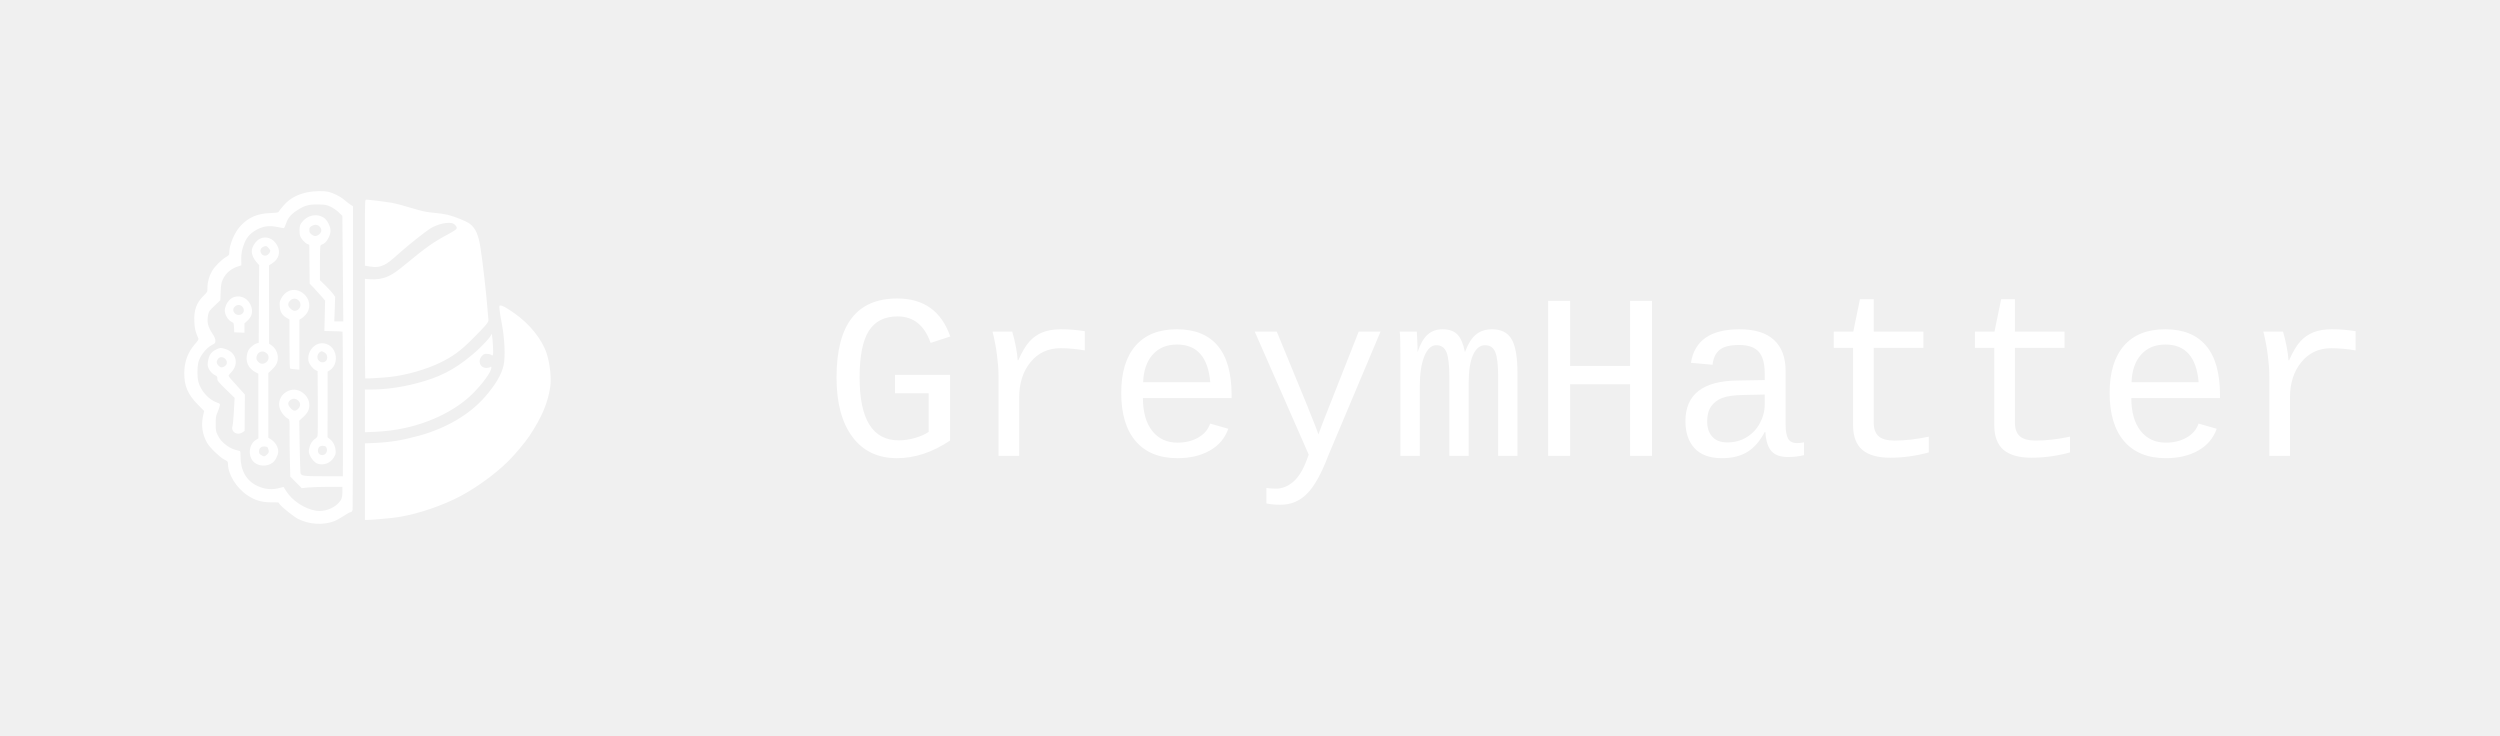
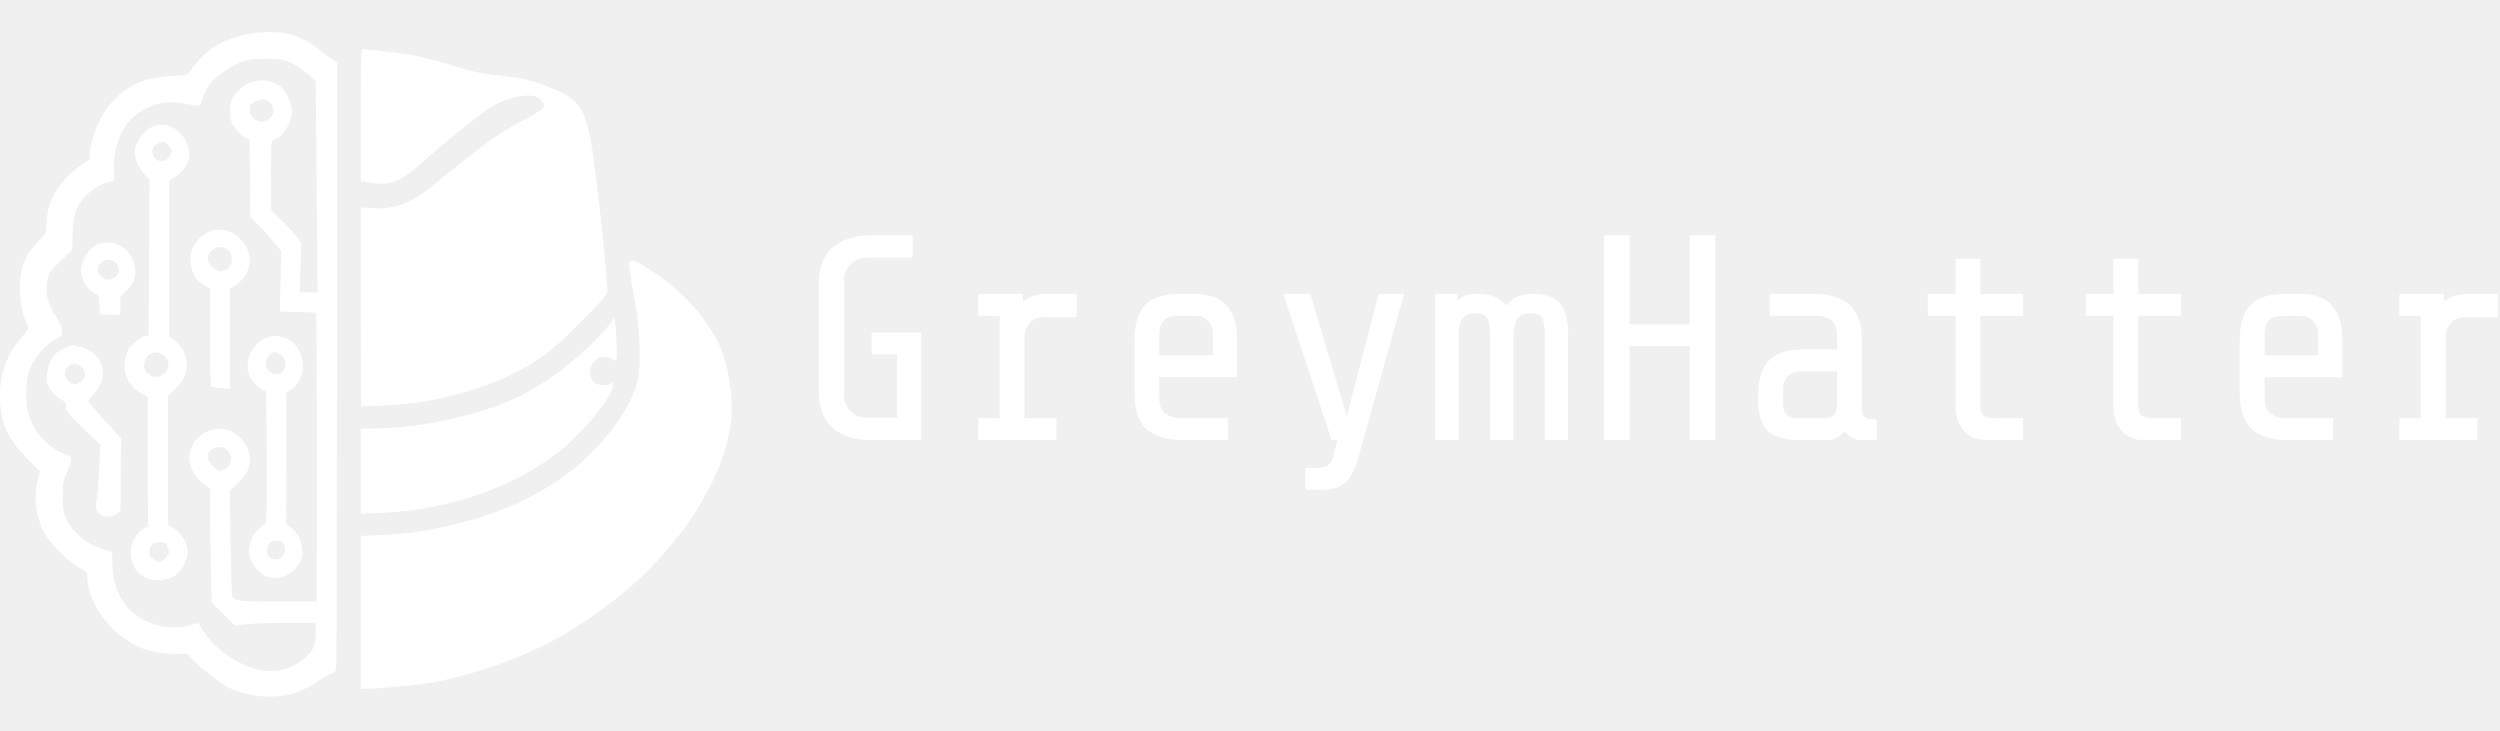
- <svg xmlns="http://www.w3.org/2000/svg" viewBox="0 0 850 250">
-   <g transform="translate(10,240) scale(0.0225,-0.0225)" fill="#ffffff">
+ <svg xmlns="http://www.w3.org/2000/svg" viewBox="0 0 855 250">
+   <g transform="translate(-105.77 362.6) scale(0.0452 -0.0452)" fill="#ffffff">
    <path d="M4200 7761 c-158 -34 -265 -93 -358 -198 -31 -35 -62 -75 -69 -87 -11 -22 -20 -23 -135 -29 -196 -8 -328 -65 -447 -193 -91 -97 -171 -287 -171 -405 0 -34 -4 -40 -47 -65 -71 -41 -170 -140 -214 -214 -43 -74 -69 -167 -69 -255 0 -60 0 -61 -56 -115 -111 -110 -149 -216 -142 -395 5 -104 15 -148 62 -256 5 -10 -13 -37 -54 -84 -106 -120 -160 -268 -160 -440 0 -193 54 -318 203 -470 l98 -99 -16 -68 c-33 -147 -12 -290 61 -415 41 -71 189 -214 256 -249 52 -26 58 -32 58 -61 0 -164 125 -368 296 -482 110 -74 210 -104 352 -105 l113 -1 25 -32 c34 -45 214 -188 272 -217 169 -85 377 -99 548 -35 30 11 91 45 136 75 46 30 95 58 109 61 21 4 28 12 33 42 3 20 6 1059 6 2308 l0 2273 -37 23 c-21 13 -63 46 -93 72 -62 54 -169 107 -248 124 -77 16 -214 12 -312 -8z m351 -218 c36 -17 90 -54 122 -84 l56 -54 7 -797 7 -798 -68 0 -68 0 7 186 6 185 -29 42 c-16 23 -68 80 -115 126 l-86 84 0 246 c0 135 3 256 6 268 3 12 17 24 30 27 56 14 124 127 124 207 0 63 -50 162 -99 194 -109 72 -251 43 -337 -71 -22 -29 -29 -50 -32 -99 -2 -35 1 -80 8 -100 15 -46 70 -108 109 -125 l30 -12 3 -294 3 -293 61 -63 c33 -35 85 -92 116 -128 l56 -66 -5 -229 -6 -230 133 -3 c73 -1 136 -5 141 -7 4 -3 7 -495 7 -1095 l-1 -1090 -289 0 c-305 0 -339 5 -352 47 -2 10 -8 192 -12 406 l-6 387 47 43 c74 64 105 120 105 186 0 69 -25 124 -76 173 -70 67 -162 84 -244 47 -79 -36 -125 -96 -136 -181 -11 -84 52 -193 141 -243 17 -10 18 -26 16 -200 -1 -105 2 -298 5 -430 l6 -240 87 -88 86 -87 95 10 c52 5 191 10 308 10 l212 0 0 -68 c0 -92 -13 -129 -62 -180 -84 -86 -223 -132 -338 -113 -172 29 -358 151 -449 295 l-41 65 -47 -13 c-124 -35 -235 -26 -351 29 -164 77 -252 233 -252 445 0 79 0 80 -27 86 -75 16 -128 39 -181 78 -72 53 -108 96 -141 166 -23 49 -26 67 -26 165 0 99 3 116 29 175 15 36 30 79 33 96 5 30 2 32 -42 47 -127 44 -250 182 -284 322 -15 60 -16 200 -1 274 18 97 119 230 209 275 48 25 51 29 51 65 0 28 -11 55 -42 102 -73 111 -89 182 -67 291 10 48 18 60 97 135 l87 83 5 127 c5 113 9 135 34 190 43 94 129 165 240 198 l39 12 -2 79 c-2 99 10 163 50 262 39 95 99 156 205 209 91 44 179 53 294 29 41 -9 82 -16 91 -16 10 0 22 23 37 68 27 83 70 136 160 196 118 78 185 97 337 93 99 -3 118 -6 176 -34z m-167 -299 c37 -38 36 -84 -5 -118 -17 -15 -43 -26 -59 -26 -16 0 -42 11 -59 26 -25 21 -31 33 -31 65 0 34 5 42 33 59 45 28 89 26 121 -6z m-322 -2631 c39 -37 38 -84 -1 -124 -41 -40 -71 -38 -115 11 -43 48 -46 82 -10 115 37 35 89 34 126 -2z M3481 7058 c-61 -30 -121 -123 -121 -187 0 -57 27 -116 75 -170 l37 -40 -4 -588 -3 -587 -31 -8 c-17 -4 -52 -26 -77 -49 -37 -32 -50 -53 -63 -96 -37 -128 11 -235 133 -297 l32 -16 0 -489 1 -489 -34 -20 c-113 -66 -129 -254 -31 -341 74 -64 200 -67 281 -5 41 30 84 117 84 166 0 73 -44 144 -117 190 l-33 20 0 488 0 489 51 48 c67 63 93 113 93 184 1 71 -35 143 -91 184 l-42 30 0 590 -1 591 53 34 c98 65 126 172 70 271 -59 105 -167 145 -262 97z m133 -139 c14 -17 26 -34 26 -39 0 -25 -26 -60 -52 -71 -80 -33 -137 84 -60 125 40 22 57 19 86 -15z m-28 -1591 c62 -56 16 -158 -70 -158 -39 0 -86 46 -86 83 1 92 91 135 156 75z m12 -1420 c5 -7 13 -28 17 -45 6 -28 2 -37 -23 -63 -36 -35 -46 -37 -89 -10 -27 16 -33 26 -33 55 0 48 29 75 79 75 21 0 43 -6 49 -12z M3951 6280 c-56 -13 -113 -61 -144 -120 -26 -49 -28 -62 -24 -122 5 -83 36 -135 102 -173 l45 -27 0 -369 c0 -287 3 -370 13 -373 6 -3 40 -7 75 -10 l62 -6 0 378 0 378 29 17 c15 9 44 34 64 56 76 84 75 203 -1 291 -57 67 -144 99 -221 80z m120 -157 c35 -36 32 -97 -4 -129 -41 -35 -81 -32 -123 10 -40 40 -43 72 -13 110 39 49 99 53 140 9z M3090 6177 c-52 -17 -106 -77 -126 -142 -15 -48 -16 -62 -5 -103 14 -56 55 -110 99 -131 30 -15 31 -19 34 -86 l3 -70 78 -3 77 -3 0 70 0 71 45 41 c63 58 83 126 61 202 -37 126 -149 191 -266 154z m125 -142 c43 -42 30 -104 -25 -124 -70 -24 -140 55 -97 110 34 44 87 50 122 14z M4339 5460 c-86 -45 -138 -148 -123 -242 8 -49 58 -116 104 -142 l35 -18 3 -477 c1 -262 0 -487 -4 -501 -3 -14 -19 -34 -37 -45 -43 -27 -74 -76 -88 -140 -10 -47 -10 -60 6 -101 23 -60 77 -120 122 -135 90 -29 190 9 241 92 30 48 33 60 29 110 -6 69 -36 129 -84 168 l-38 30 1 496 0 496 30 18 c93 58 123 189 68 299 -49 98 -173 141 -265 92z m111 -115 c35 -18 50 -43 50 -82 0 -67 -78 -96 -125 -48 -46 45 -21 130 43 144 2 1 16 -6 32 -14z m29 -1428 c40 -49 8 -127 -51 -127 -41 0 -68 25 -68 64 0 49 24 76 69 76 21 0 44 -6 50 -13z M2834 5391 c-75 -34 -110 -74 -128 -148 -11 -41 -15 -81 -11 -104 9 -52 56 -114 105 -139 35 -18 40 -25 40 -56 0 -32 12 -46 130 -162 l131 -127 -11 -195 c-5 -107 -15 -211 -21 -231 -29 -93 77 -152 160 -90 l23 18 2 274 2 274 -90 99 c-131 143 -156 173 -156 185 0 7 16 27 35 47 128 127 83 308 -89 359 -63 19 -72 19 -122 -4z m120 -143 c42 -38 39 -90 -6 -118 -38 -23 -64 -19 -95 16 -29 31 -29 64 -2 98 26 33 69 34 103 4z M5070 7151 l0 -499 71 -12 c92 -16 150 -9 220 24 56 27 91 55 256 201 119 106 358 295 435 345 114 74 288 111 356 76 15 -8 34 -26 41 -40 13 -23 12 -28 -4 -46 -11 -12 -67 -46 -125 -77 -207 -110 -327 -194 -610 -428 -161 -133 -210 -167 -295 -206 -78 -35 -170 -49 -270 -42 l-75 6 0 -750 c0 -412 2 -752 4 -754 6 -6 247 8 369 21 243 25 551 113 763 216 190 92 310 180 479 349 224 224 257 264 251 300 -3 17 -10 100 -16 185 -12 174 -70 686 -101 885 -31 211 -76 313 -165 381 -49 36 -217 105 -329 134 -44 11 -138 25 -210 31 -86 7 -162 21 -225 39 -256 76 -352 101 -430 115 -84 14 -338 45 -372 45 -17 0 -18 -30 -18 -499z M7105 5983 c3 -38 17 -124 31 -193 45 -236 58 -508 30 -640 -30 -141 -124 -300 -283 -482 -232 -265 -582 -471 -990 -584 -264 -72 -437 -100 -680 -111 l-143 -6 0 -579 0 -578 34 0 c49 0 277 18 386 31 279 33 617 135 925 279 269 126 607 364 824 581 107 108 251 279 316 377 186 280 278 496 315 739 20 128 -3 352 -52 503 -69 216 -257 451 -492 615 -122 84 -176 115 -205 115 -23 0 -23 -1 -16 -67z M6981 5618 c-2 -37 -153 -199 -293 -315 -276 -230 -494 -340 -848 -431 -237 -61 -470 -92 -692 -92 l-78 0 0 -322 0 -323 143 6 c182 9 298 23 464 59 402 87 775 276 1015 512 158 157 288 336 288 398 0 18 -3 20 -14 11 -8 -7 -33 -13 -55 -14 -101 -4 -144 105 -71 183 23 25 36 30 72 30 24 0 53 -7 65 -15 20 -14 22 -14 28 5 8 24 -4 245 -15 293 -4 17 -8 24 -9 15z" />
  </g>
-   <text x="280" y="155" font-family="'Share Tech Mono', 'Courier New', monospace" font-size="80" fill="#ffffff">GreymHatter</text>
+   <path fill="#ffffff" transform="translate(270.6 150.5) scale(0.1 -0.1)" d="M94 170V530Q94 615 140.5 657.5Q187 700 274 700H415V624H264Q227 624 204.0 602.0Q181 580 181 549V151Q181 120 204.0 98.0Q227 76 264 76H362V293H275V368H445V0H274Q187 0 140.5 42.5Q94 85 94 170ZM713 75V425H640V500H793V473Q826 500 873 500H976V420H863Q831 420 815.0 399.5Q799 379 798 358V75H907V0H640V75ZM1174 160V340Q1174 426 1211.0 463.0Q1248 500 1334 500H1381Q1452 500 1488.5 460.5Q1525 421 1525 345V215H1259V140Q1259 109 1278.0 92.0Q1297 75 1334 75H1493V0H1344Q1256 0 1215.0 37.5Q1174 75 1174 160ZM1442 365Q1442 391 1425.0 408.0Q1408 425 1382 425H1324Q1288 425 1273.5 408.5Q1259 392 1259 360V290H1442ZM1854 -55 1868 0H1848L1683 500H1775L1900 81L2009 500H2096L1941 -54Q1928 -105 1909.0 -130.0Q1890 -155 1866.5 -162.5Q1843 -170 1806 -170H1758V-95H1800Q1824 -95 1836.0 -86.0Q1848 -77 1854 -55ZM2278 500V477Q2304 500 2340 500H2346Q2416 500 2445 460Q2478 500 2532 500H2538Q2599 500 2628.0 469.0Q2657 438 2657 359V0H2577V360Q2577 401 2568.5 417.0Q2560 433 2530 433H2524Q2494 433 2482.5 412.5Q2471 392 2470 367V0H2390V360Q2390 402 2380.0 417.5Q2370 433 2344 433H2338Q2308 433 2296.0 415.5Q2284 398 2283 376V0H2203V500ZM2867 322V0H2780V700H2867V396H3073V700H3160V0H3073V322ZM3602 30Q3579 0 3541 0H3452Q3376 0 3341.5 30.5Q3307 61 3307 135V155Q3307 310 3453 310H3577V360Q3577 391 3558.0 408.0Q3539 425 3502 425H3347V500H3492Q3579 500 3620.5 462.0Q3662 424 3662 340V100Q3662 85 3673.5 77.5Q3685 70 3712 70V0H3657Q3644 0 3628.5 8.0Q3613 16 3602 30ZM3577 125V235H3452Q3426 235 3409.0 218.0Q3392 201 3392 175V125Q3392 99 3404.0 87.0Q3416 75 3442 75H3531Q3561 75 3569.0 89.0Q3577 103 3577 125ZM3982 120V425H3887V500H3982V620H4067V500H4213V425H4067V115Q4067 93 4078.0 84.0Q4089 75 4112 75H4213V0H4087Q4036 0 4009.0 33.0Q3982 66 3982 120ZM4522 120V425H4427V500H4522V620H4607V500H4753V425H4607V115Q4607 93 4618.0 84.0Q4629 75 4652 75H4753V0H4627Q4576 0 4549.0 33.0Q4522 66 4522 120ZM4954 160V340Q4954 426 4991.0 463.0Q5028 500 5114 500H5161Q5232 500 5268.5 460.5Q5305 421 5305 345V215H5039V140Q5039 109 5058.0 92.0Q5077 75 5114 75H5273V0H5124Q5036 0 4995.0 37.5Q4954 75 4954 160ZM5222 365Q5222 391 5205.0 408.0Q5188 425 5162 425H5104Q5068 425 5053.5 408.5Q5039 392 5039 360V290H5222ZM5573 75V425H5500V500H5653V473Q5686 500 5733 500H5836V420H5723Q5691 420 5675.0 399.5Q5659 379 5658 358V75H5767V0H5500V75Z" />
</svg>
